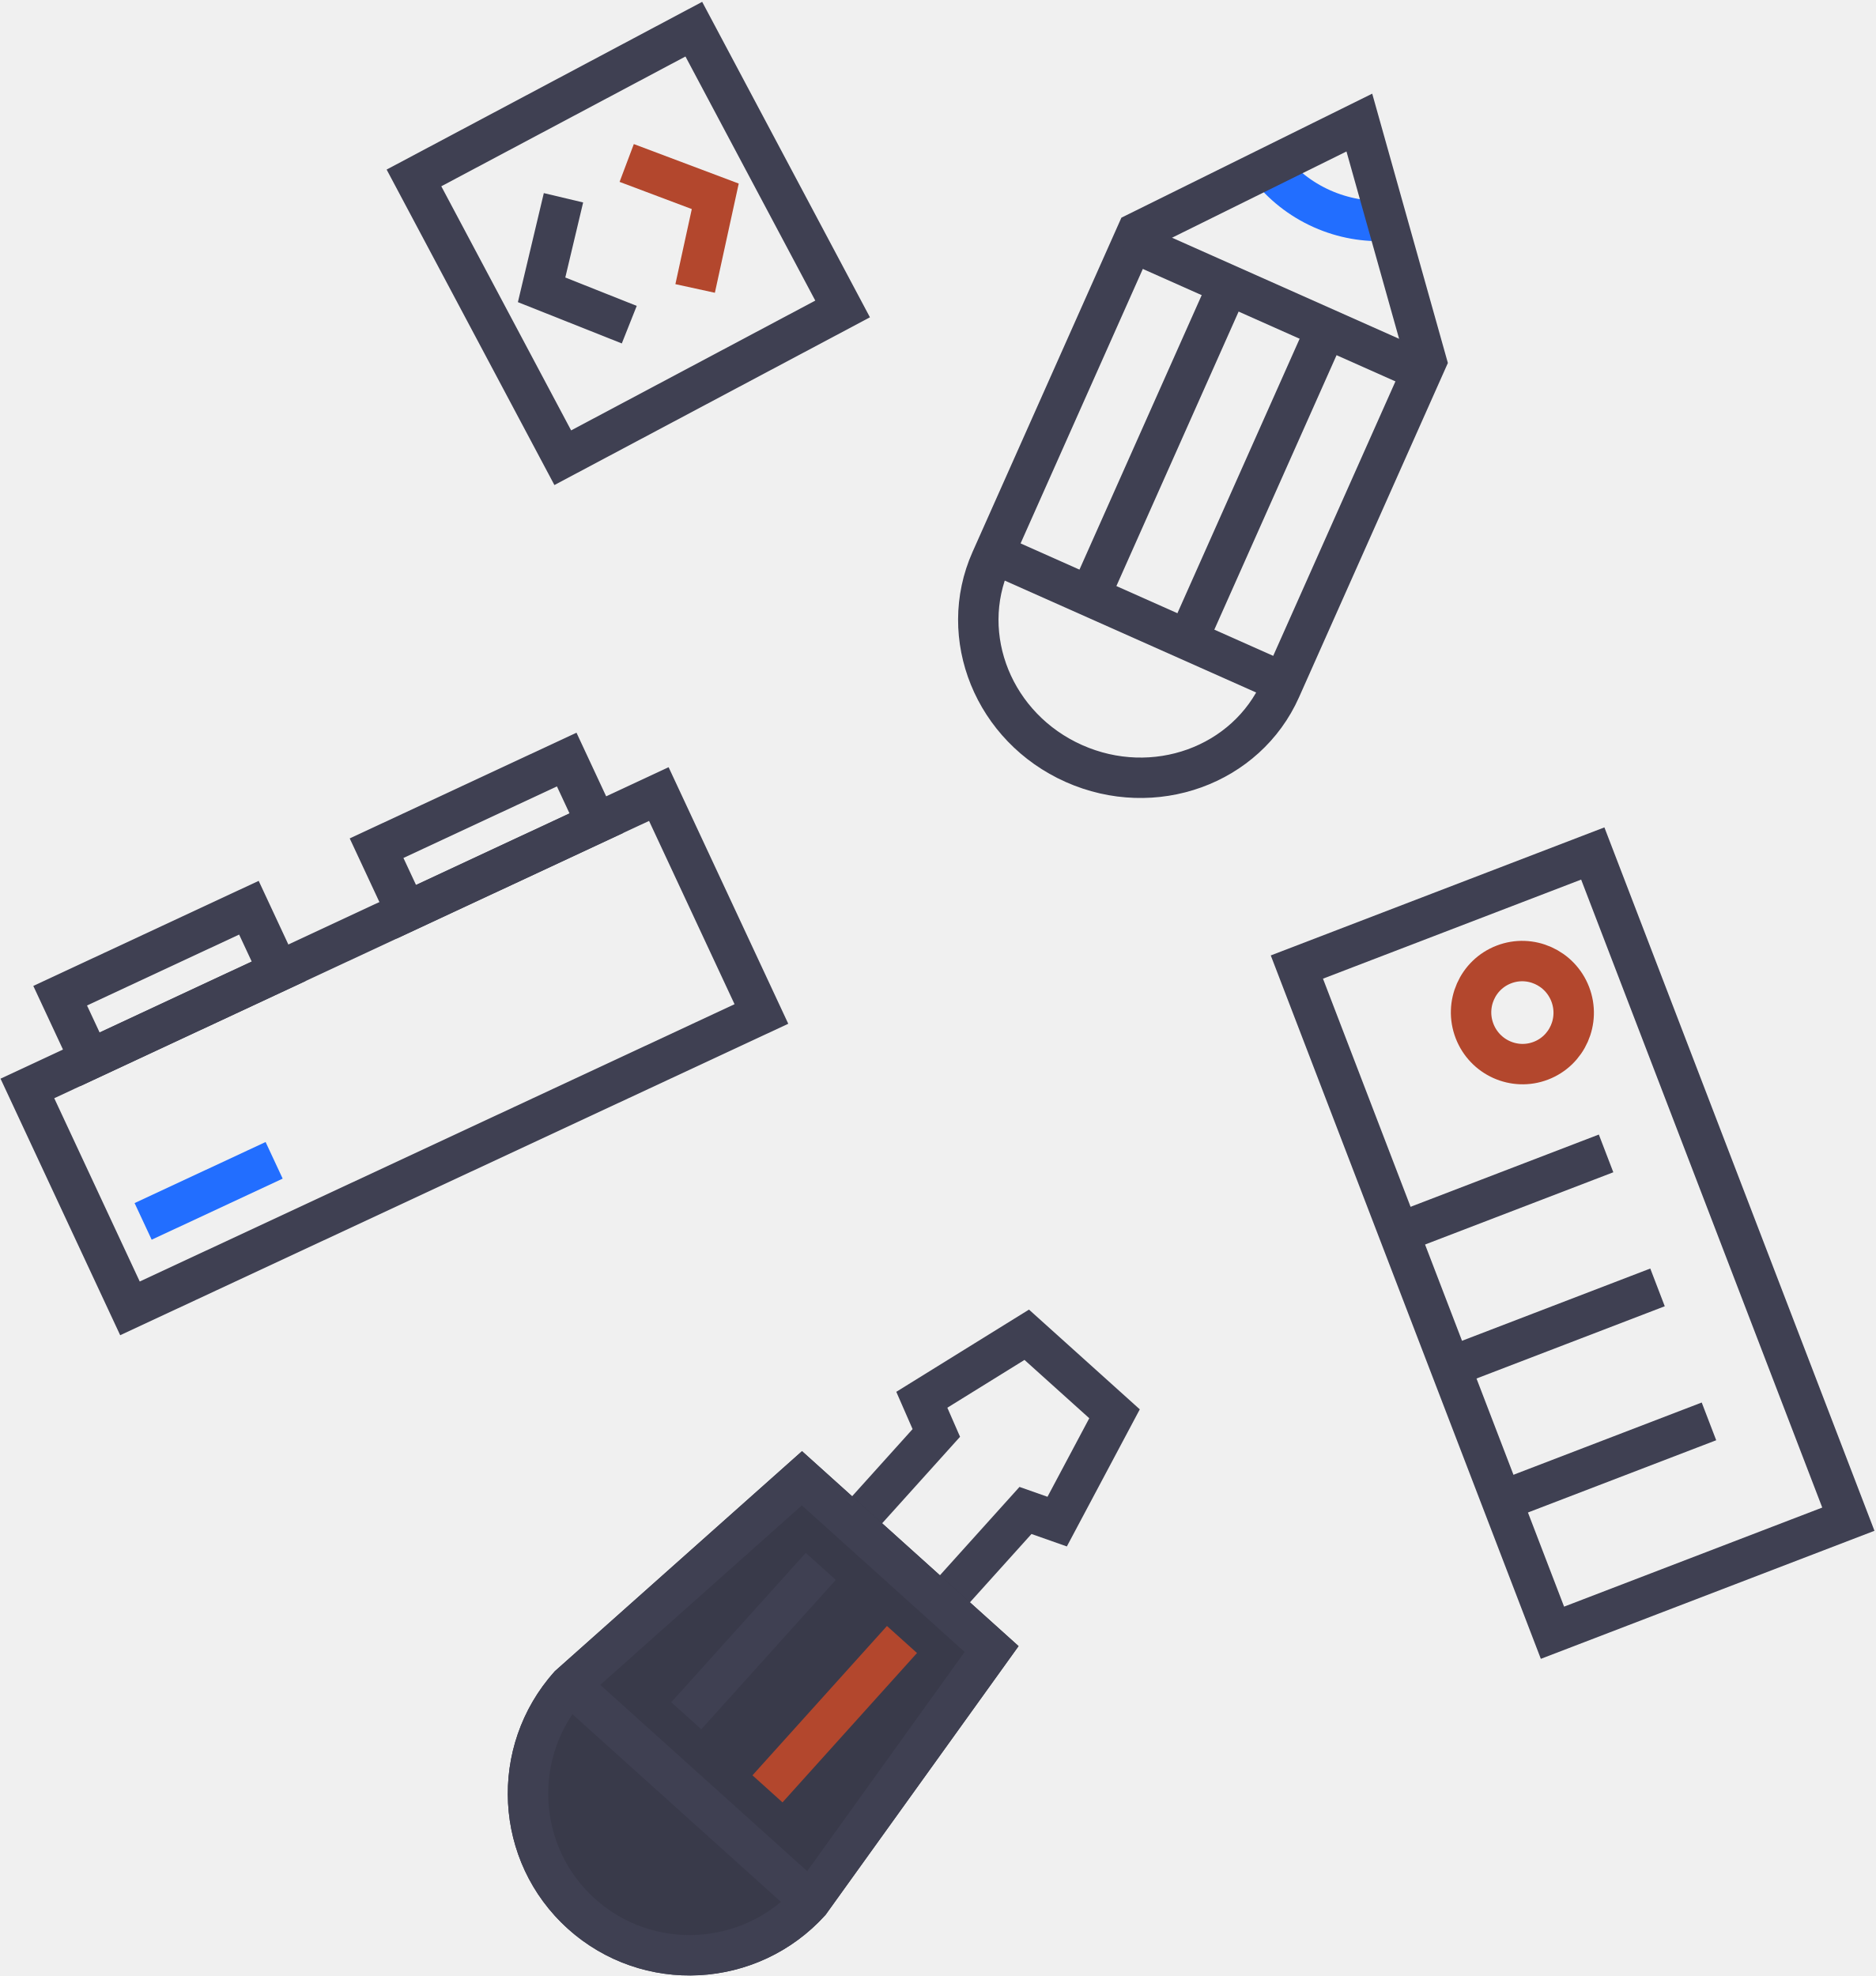
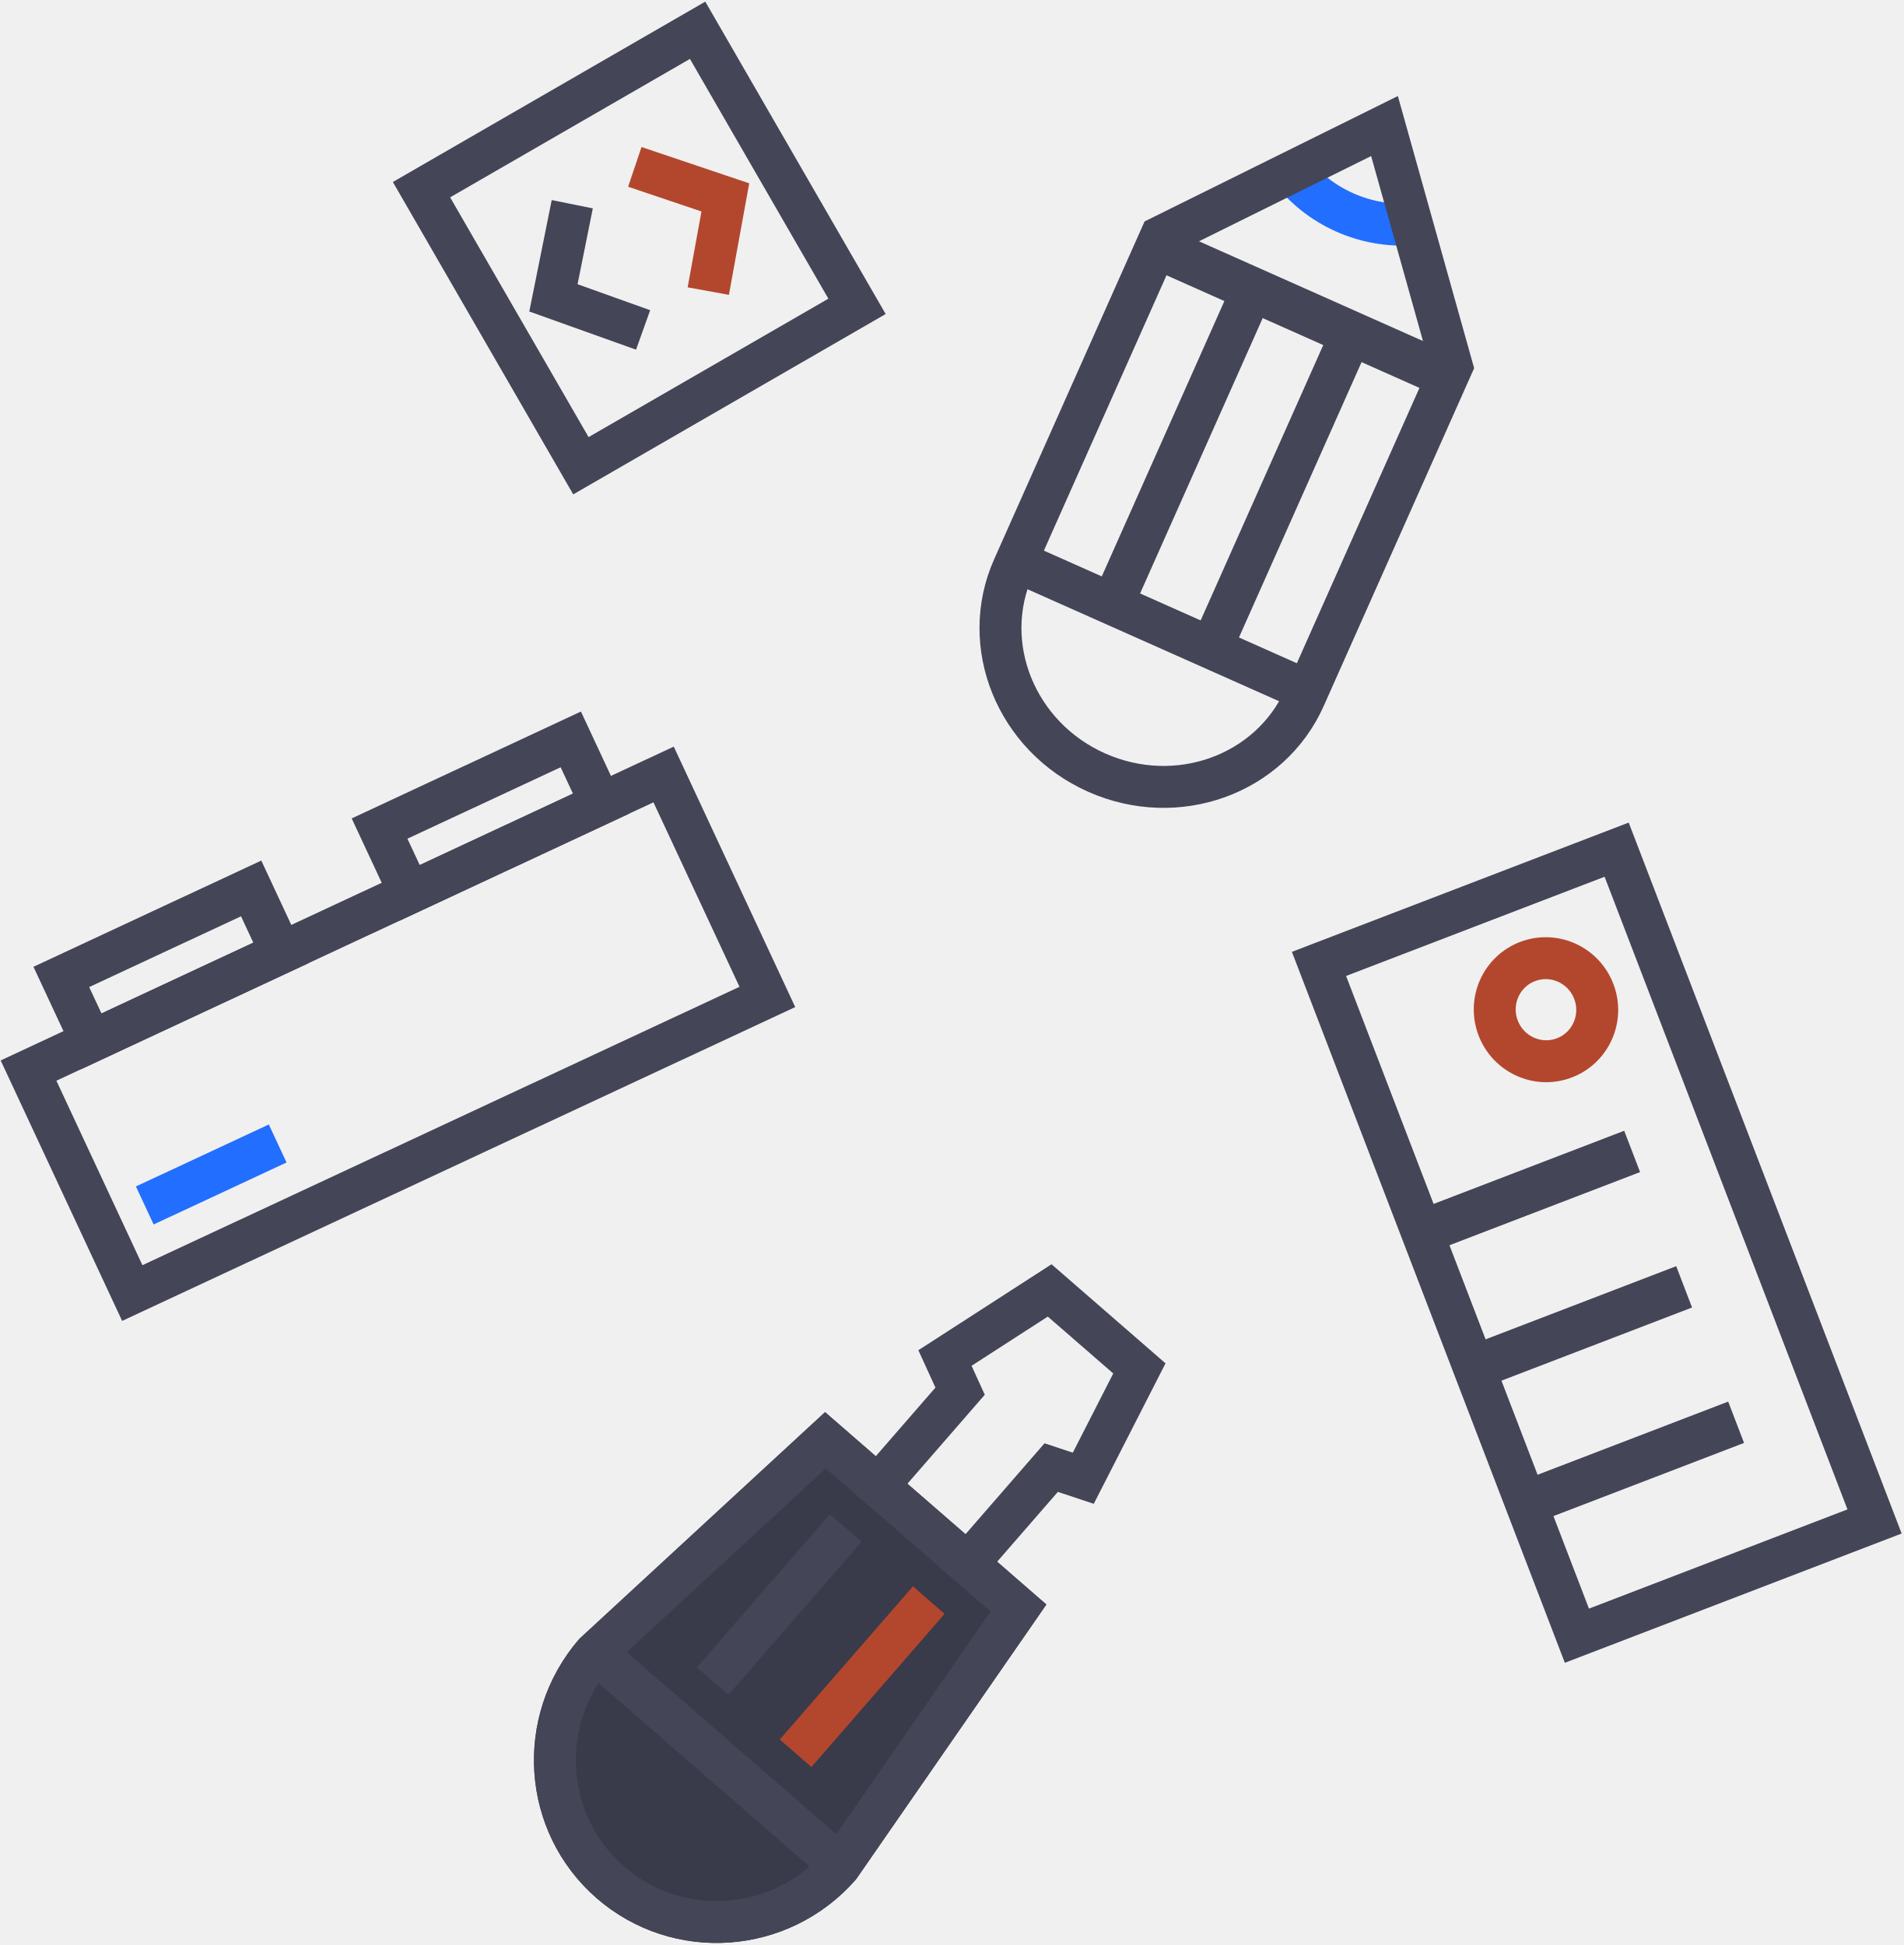
- <svg xmlns="http://www.w3.org/2000/svg" xmlns:xlink="http://www.w3.org/1999/xlink" width="928px" height="978px" viewBox="0 0 928 978" version="1.1">
+ <svg xmlns="http://www.w3.org/2000/svg" xmlns:xlink="http://www.w3.org/1999/xlink" width="817px" height="835px" viewBox="0 0 817 835" version="1.1">
  <defs>
-     <path d="M162.223,253.192 L180.248,90.426 C180.248,40.485 139.898,0 90.124,0 C40.35,0 0,40.485 0,90.426 L18.025,253.192 L162.223,253.192 Z" id="path-1" />
+     <path d="M141.609,221.799 L157.344,79.214 C157.344,35.465 122.121,0 78.672,0 C35.223,0 0,35.465 0,79.214 L15.734,221.799 L141.609,221.799 Z" id="path-1" />
  </defs>
-   <g id="Desktop" stroke="none" stroke-width="1" fill="none" fill-rule="evenodd" transform="translate(-257, -60)">
-     <g id="Group-2-Copy" transform="translate(255, 60)">
-       <g id="Group-8" transform="translate(313.0114, 120.5213) rotate(-28) translate(-313.0114, -120.5213) translate(224.5114, 32.02129)" stroke-width="20">
-         <rect id="Rectangle-7-Copy-14" stroke="#3F4052" transform="translate(88.41872, 88.41872) scale(1, -1) translate(-88.41872, -88.41872) " x="10" y="10" width="156.837" height="156.837" />
-         <polyline id="Path-4" stroke="#3F4052" transform="translate(55.23832, 88.7757) rotate(-270) translate(-55.23832, -88.7757) " points="19.871 73.302 55.011 104.249 90.606 74.04" />
-         <polyline id="Path-4-Copy" stroke="#B3472D" transform="translate(121.8974, 88.2544) scale(-1, 1) rotate(-270) translate(-121.8974, -88.2544) " points="86.53 72.781 121.67 103.728 157.265 73.519" />
+   <g id="Desktop-Copy" stroke="none" stroke-width="1" fill="none" fill-rule="evenodd" transform="translate(-60, -23)">
+     <g id="Group-2-Copy-2" transform="translate(59, 23)">
+       <g id="Group-8" transform="translate(275.5, 106.5) rotate(-30) translate(-275.5, -106.5) translate(198, 29)" stroke-width="18">
+         <rect id="Rectangle-7-Copy-14" stroke="#444557" transform="translate(77.42882, 77.42882) scale(1, -1) translate(-77.42882, -77.42882) " x="9" y="9" width="136.858" height="136.858" />
+         <polyline id="Path-4" stroke="#444557" transform="translate(48.37254, 77.74143) rotate(-270) translate(-48.37254, -77.74143) " points="17.401 64.191 48.173 91.291 79.344 64.837" />
+         <polyline id="Path-4-Copy" stroke="#B3472D" transform="translate(106.7463, 77.28493) scale(-1, 1) rotate(-270) translate(-106.7463, -77.28493) " points="75.775 63.735 106.547 90.835 137.718 64.381" />
      </g>
-       <g id="Group-6" transform="translate(407.4327, 817.0399) scale(-1, 1) rotate(-222) translate(-407.4327, -817.0399) translate(316.9327, 631.5399)">
-         <path d="M61.382,304.364 L61.382,214.007 L119.841,214.007 L119.841,305.383 L135.186,311.765 L120.571,370.419 L62.112,370.419 L45.062,311.765 L61.382,304.364 Z" id="Combined-Shape" stroke="#3F4052" stroke-width="20" />
+       <g id="Group-6" transform="translate(364, 692.5) scale(-1, 1) rotate(-221) translate(-364, -692.5) translate(285, 530)">
+         <path d="M53.582,266.626 L53.582,187.473 L104.612,187.473 L104.612,267.518 L118.008,273.109 L105.25,324.491 L54.22,324.491 L39.336,273.109 L53.582,266.626 Z" id="Combined-Shape" stroke="#444557" stroke-width="18" />
        <g id="Combined-Shape">
          <use fill="#393A4A" fill-rule="evenodd" xlink:href="#path-1" />
-           <path stroke="#3F4052" stroke-width="20" d="M153.269,243.192 L170.246,89.889 C169.959,45.711 134.19,10 90.124,10 C46.058,10 10.289,45.711 10.002,89.889 L26.979,243.192 L153.269,243.192 Z" />
+           <path stroke="#444557" stroke-width="18" d="M133.548,212.799 L148.342,78.733 C148.085,40.163 116.978,9 78.672,9 C40.366,9 9.258,40.163 9.002,78.733 L23.796,212.799 L133.548,212.799 Z" />
        </g>
-         <path d="M117.161,117.553 L117.161,217.021" id="Line-Copy" stroke="#B3472D" stroke-width="20" fill="#FFFFFF" />
-         <path d="M63.087,117.553 L63.087,217.021" id="Line-Copy-5" stroke="#3F4052" stroke-width="20" fill="#FFFFFF" />
-         <path d="M6.008,90.426 L174.24,90.426" id="Line-Copy-3" stroke="#3F4052" stroke-width="20" fill="#FFFFFF" />
+         <path d="M102.273,102.978 L102.273,190.113" id="Line-Copy" stroke="#B3472D" stroke-width="18" fill="#FFFFFF" />
+         <path d="M55.07,102.978 L55.07,190.113" id="Line-Copy-5" stroke="#444557" stroke-width="18" fill="#FFFFFF" />
+         <path d="M5.245,79.214 L152.099,79.214" id="Line-Copy-3" stroke="#444557" stroke-width="18" fill="#FFFFFF" />
      </g>
-       <g id="Group-5" transform="translate(780.283, 615.276) rotate(-21) translate(-780.283, -615.276) translate(691.783, 428.776)" stroke-width="20">
-         <rect id="Rectangle-7-Copy-13" stroke="#3F4052" transform="translate(88.41872, 186.4581) scale(1, -1) translate(-88.41872, -186.4581) " x="10" y="10" width="156.837" height="352.916" />
-         <path d="M15.473,221.974 L109.787,221.974" id="Line-Copy-2" stroke="#3F4052" stroke-linecap="square" />
-         <path d="M15.473,293.006 L109.787,293.006" id="Line-Copy-4" stroke="#3F4052" stroke-linecap="square" />
-         <path d="M15.473,150.942 L109.787,150.942" id="Line-Copy-7" stroke="#3F4052" stroke-linecap="square" />
-         <ellipse id="Oval-2-Copy-21" stroke="#B3472D" transform="translate(106.1025, 71.03167) scale(1, -1) translate(-106.1025, -71.03167) " cx="106.102" cy="71.032" rx="25.367" ry="25.516" />
+       <g id="Group-5" transform="translate(686.5, 533.5) rotate(-21) translate(-686.5, -533.5) translate(609, 370)">
+         <rect id="Rectangle-7-Copy-13" stroke="#444557" stroke-width="18" transform="translate(77.42882, 163.4633) scale(1, -1) translate(-77.42882, -163.4633) " x="9" y="9" width="136.858" height="308.927" />
+         <path d="M13.55,194.599 L96.141,194.599" id="Line-Copy-2" stroke="#444557" stroke-width="19" stroke-linecap="square" />
+         <path d="M13.55,256.871 L96.141,256.871" id="Line-Copy-4" stroke="#444557" stroke-width="19" stroke-linecap="square" />
+         <path d="M13.55,132.327 L96.141,132.327" id="Line-Copy-7" stroke="#444557" stroke-width="19" stroke-linecap="square" />
+         <ellipse id="Oval-2-Copy-21" stroke="#B3472D" stroke-width="18" transform="translate(92.91459, 62.27173) scale(1, -1) translate(-92.91459, -62.27173) " cx="92.915" cy="62.272" rx="21.972" ry="22.136" />
      </g>
-       <g id="Group" transform="translate(605.13, 216.6233) rotate(204) translate(-605.13, -216.6233) translate(516.63, 30.12327)" stroke-width="20">
-         <path d="M120.839,319.068 C111.035,313.77 99.821,310.764 87.908,310.764 C76.406,310.764 65.557,313.566 55.999,318.527" id="Combined-Shape-Copy-2" stroke="#226EFF" stroke-linejoin="round" />
-         <path d="M88.419,357.257 L166.837,262.76 L166.837,85.238 C166.837,43.769 131.808,10 88.419,10 C45.029,10 10,43.769 10,85.238 L10,262.76 L88.419,357.257 Z" id="Path-47" stroke="#3F4052" />
-         <path d="M61.893,102.108 L61.893,253.642" id="Line" stroke="#3F4052" stroke-linecap="square" />
-         <path d="M114.944,102.108 L114.944,253.642" id="Line-Copy" stroke="#3F4052" stroke-linecap="square" />
-         <path d="M5.895,88.79 L171.311,88.79" id="Line-Copy-3" stroke="#3F4052" />
-         <path d="M8.84,257.49 L169.471,257.49" id="Line-Copy-6" stroke="#3F4052" />
+       <g id="Group" transform="translate(534.5, 190.5) rotate(204) translate(-534.5, -190.5) translate(457, 27)">
+         <path d="M106.789,279.287 C98.204,274.643 88.384,272.007 77.951,272.007 C67.879,272.007 58.378,274.463 50.008,278.813" id="Combined-Shape-Copy-2" stroke="#226EFF" stroke-width="18" stroke-linejoin="round" />
+         <path d="M77.429,312.824 L145.858,230.274 L145.858,74.726 C145.858,38.5 115.291,9 77.429,9 C39.566,9 9,38.5 9,74.726 L9,230.274 L77.429,312.824 Z" id="Path-47" stroke="#444557" stroke-width="18" />
+         <path d="M54.2,89.516 L54.2,222.362" id="Line" stroke="#444557" stroke-width="18" stroke-linecap="square" />
+         <path d="M100.657,89.516 L100.657,222.362" id="Line-Copy" stroke="#444557" stroke-width="18" stroke-linecap="square" />
+         <path d="M5.162,77.84 L150.018,77.84" id="Line-Copy-3" stroke="#444557" stroke-width="18" />
+         <path d="M7.741,225.735 L148.407,225.735" id="Line-Copy-6" stroke="#444557" stroke-width="19" />
      </g>
-       <g id="Group-7" transform="translate(189.9612, 504.5588) rotate(-25) translate(-189.9612, -504.5588) translate(17.46121, 427.0588)" stroke-width="20">
-         <rect id="Rectangle-7-Copy-14" stroke="#3F4052" transform="translate(172.3805, 94.79676) scale(1, -1) translate(-172.3805, -94.79676) " x="0" y="34.746" width="344.761" height="120.101" />
-         <rect id="Rectangle-7-Copy-14" stroke="#3F4052" transform="translate(85.62198, 17.37311) scale(1, -1) translate(-85.62198, -17.37311) " x="34.097" y="0" width="103.049" height="34.746" />
-         <rect id="Rectangle-7-Copy-14" stroke="#3F4052" transform="translate(258.7602, 17.37311) scale(1, -1) translate(-258.7602, -17.37311) " x="206.857" y="0" width="103.807" height="34.746" />
-         <path d="M85.622,118.59 L34.097,118.59" id="Line-Copy-4" stroke="#226EFF" fill="#FFFFFF" stroke-linecap="square" />
+       <g id="Group-7" transform="translate(165.5, 430) rotate(-25) translate(-165.5, -430) translate(15, 362)" stroke-width="18">
+         <rect id="Rectangle-7-Copy-14" stroke="#444557" transform="translate(150.3958, 83.17651) scale(1, -1) translate(-150.3958, -83.17651) " x="0" y="30.487" width="300.792" height="105.379" />
+         <rect id="Rectangle-7-Copy-14" stroke="#444557" transform="translate(74.70207, 15.2435) scale(1, -1) translate(-74.70207, -15.2435) " x="29.749" y="0" width="89.907" height="30.487" />
+         <rect id="Rectangle-7-Copy-14" stroke="#444557" transform="translate(225.7589, 15.2435) scale(1, -1) translate(-225.7589, -15.2435) " x="180.475" y="0" width="90.568" height="30.487" />
+         <path d="M74.702,104.053 L29.749,104.053" id="Line-Copy-4" stroke="#226EFF" fill="#FFFFFF" stroke-linecap="square" />
      </g>
    </g>
  </g>
</svg>
